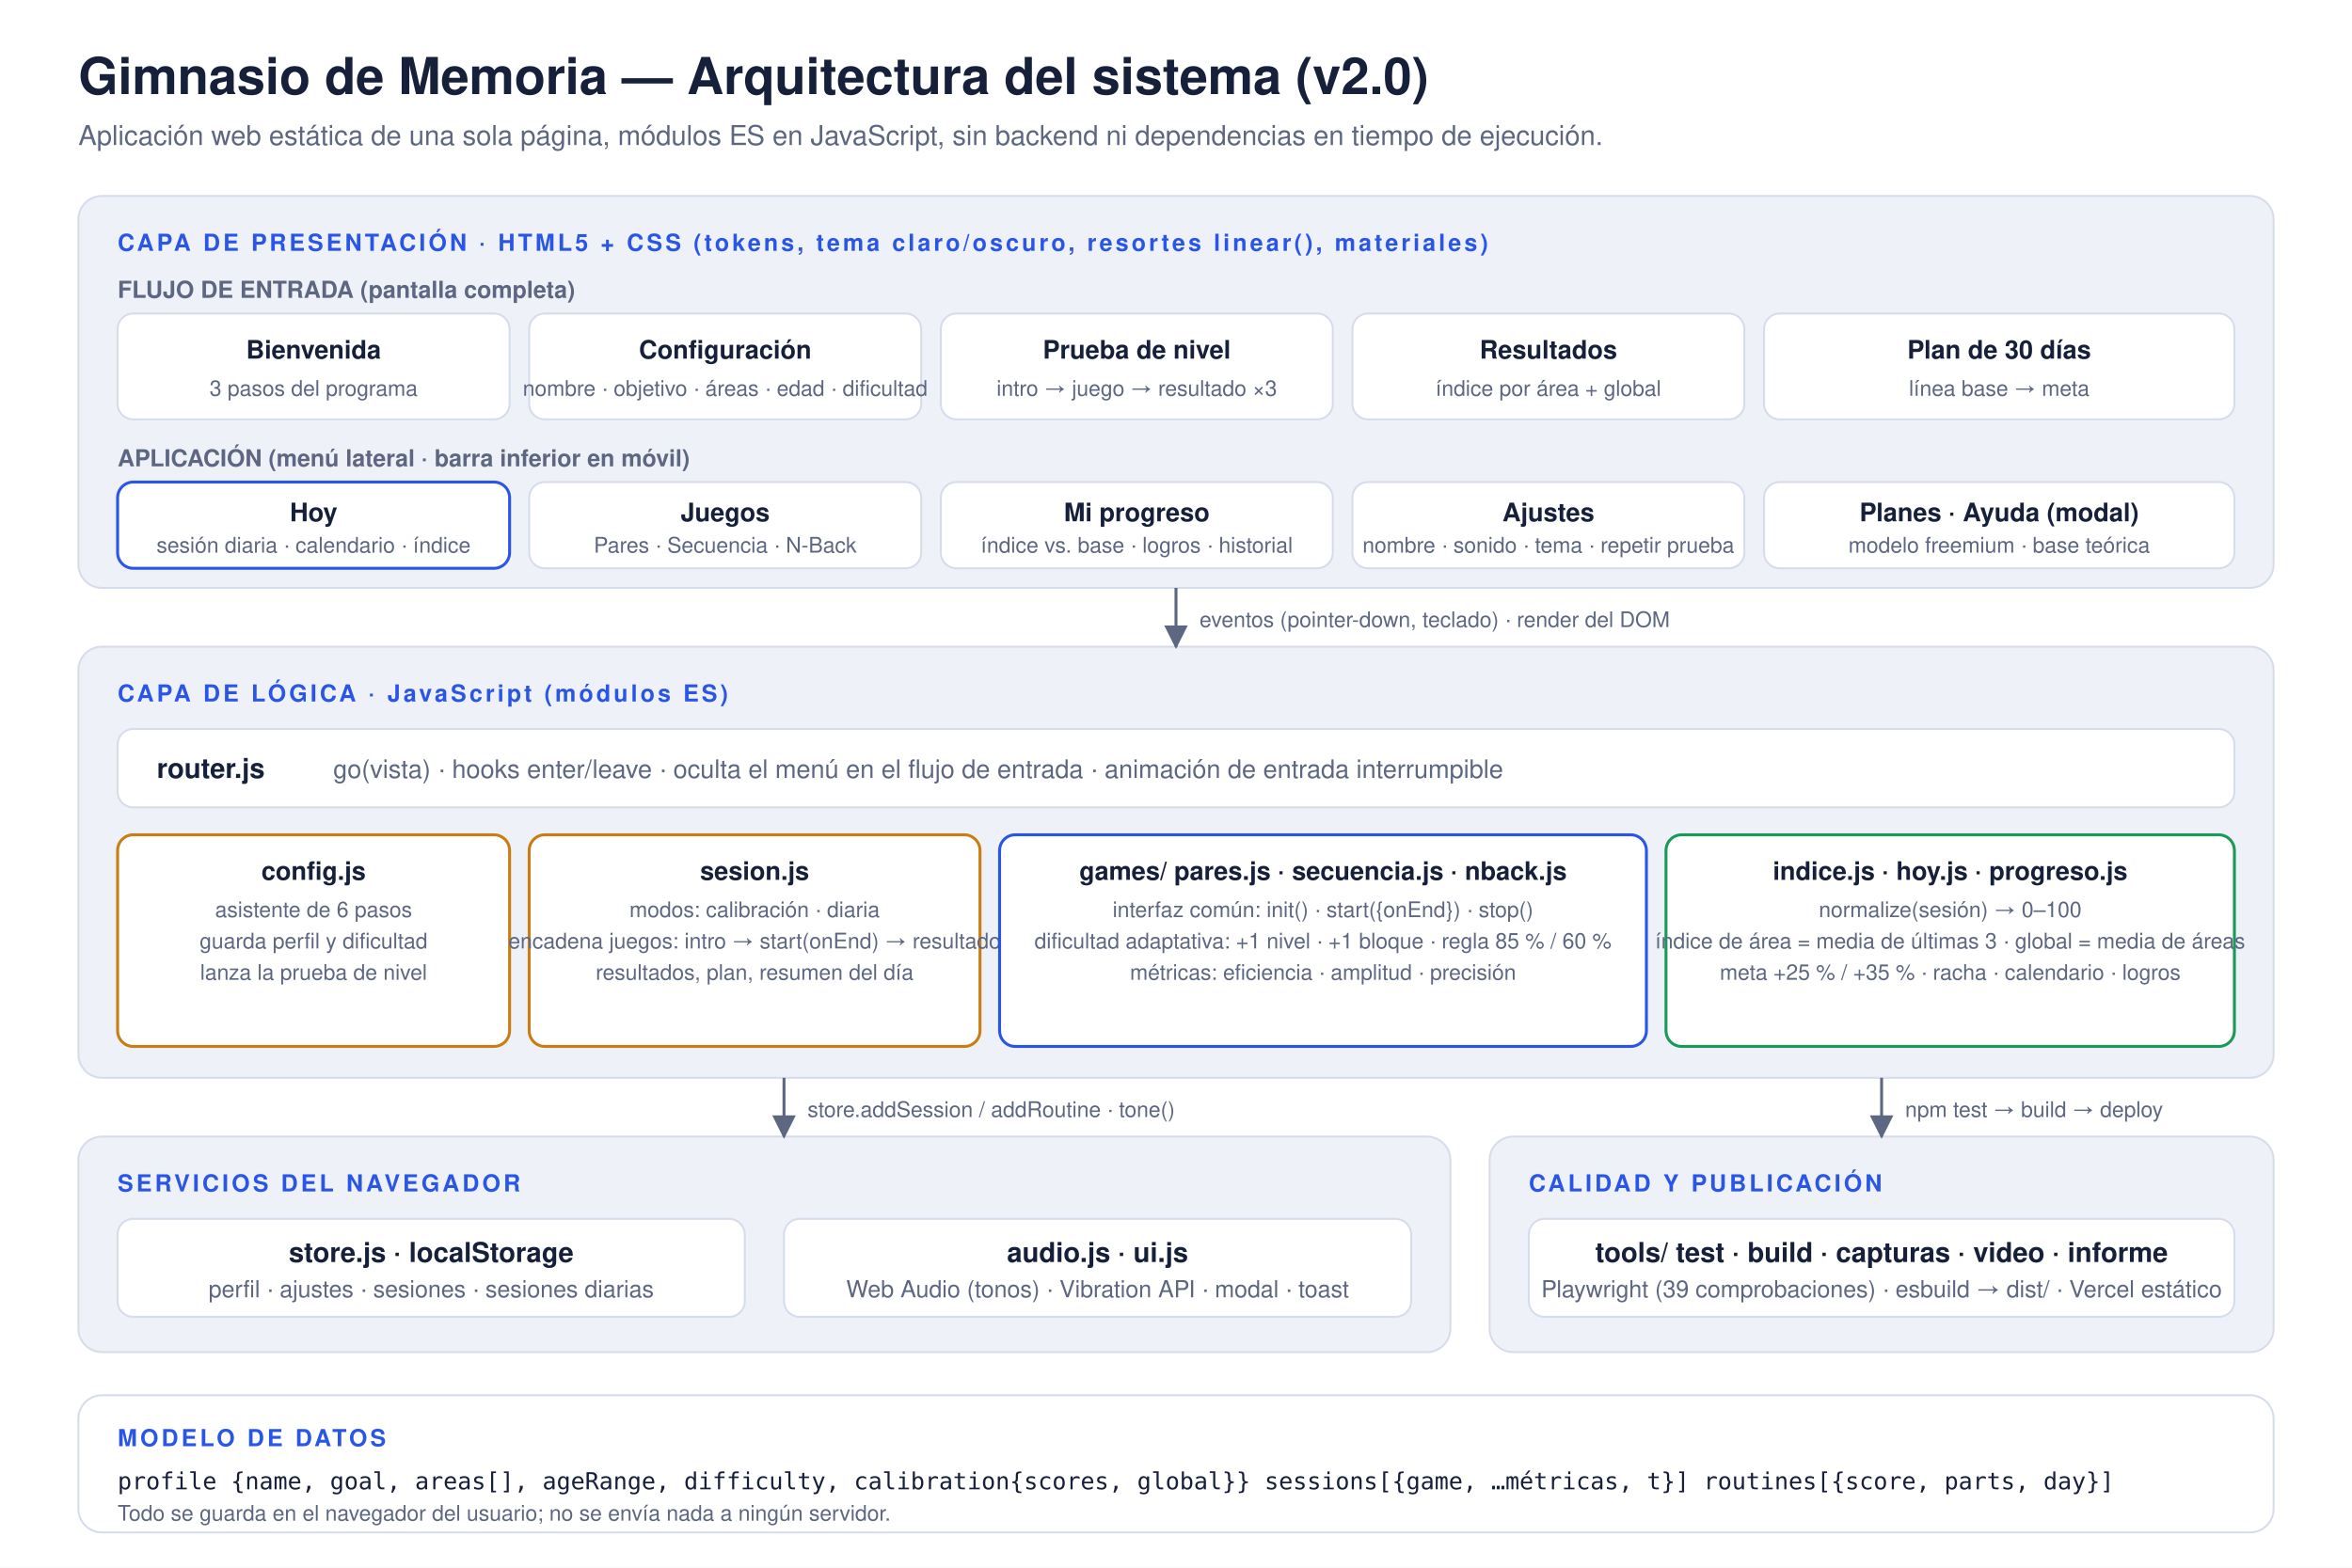
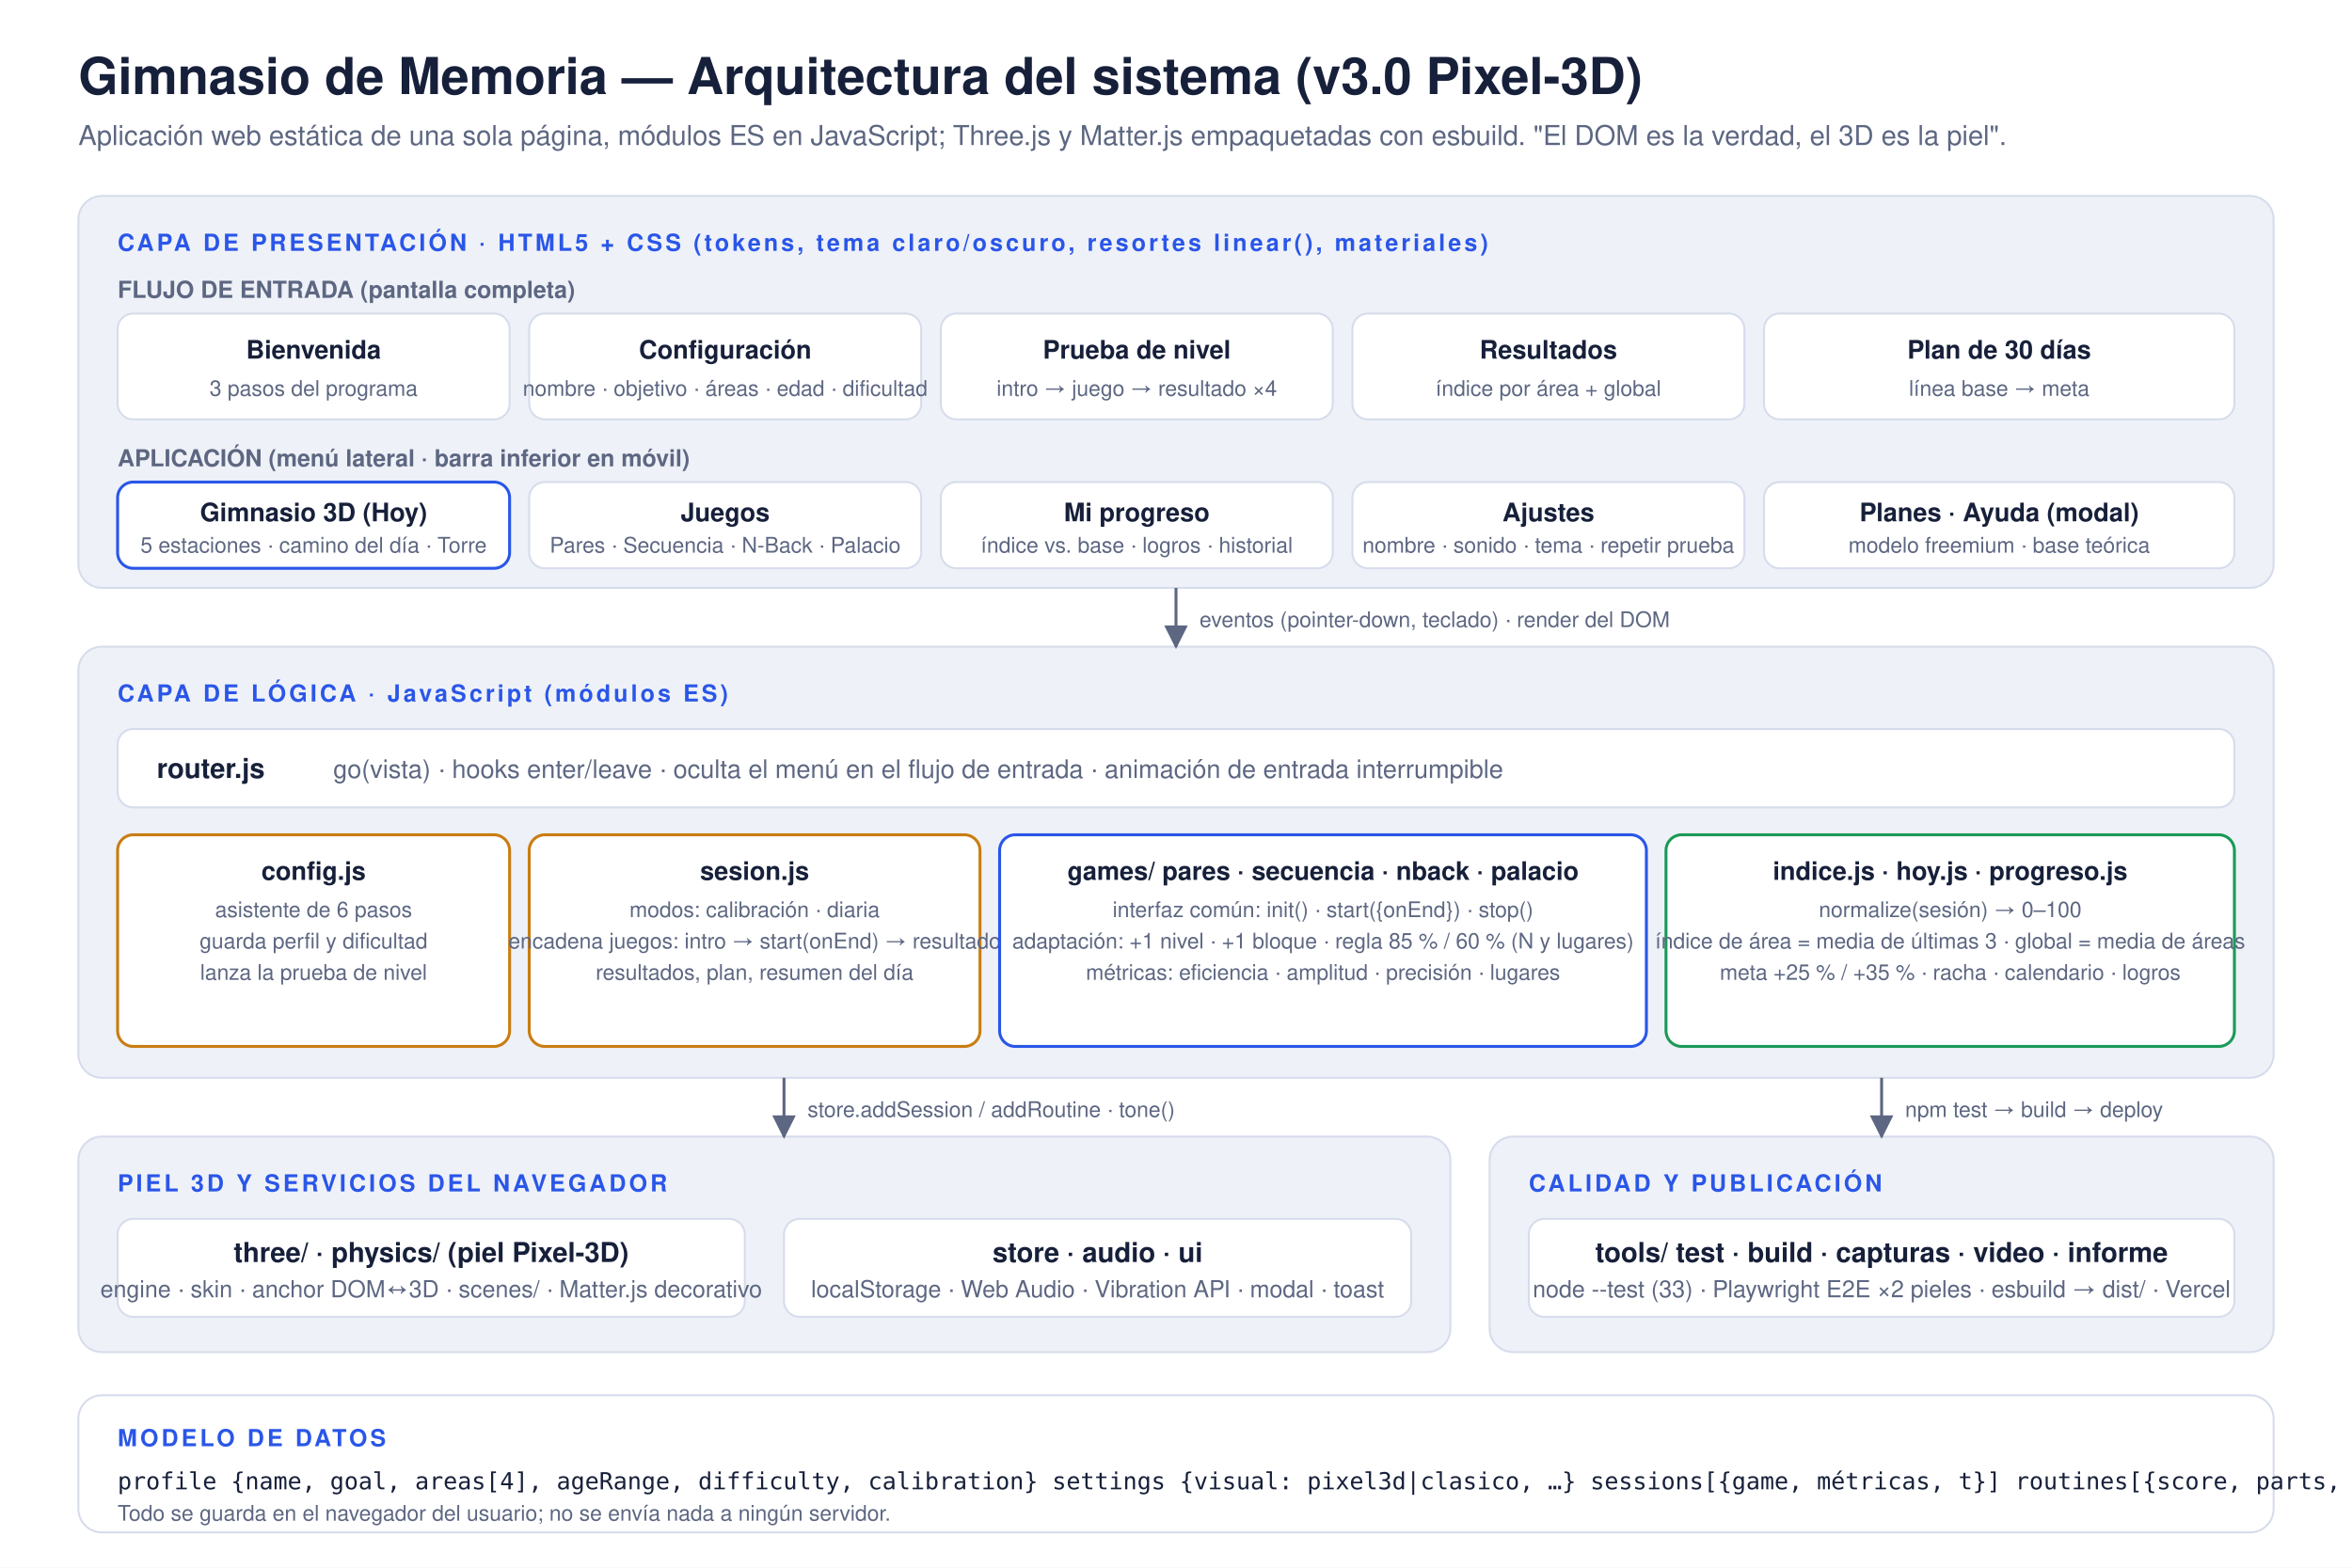
<svg xmlns="http://www.w3.org/2000/svg" viewBox="0 0 1200 800" width="1200" height="800" font-family="Segoe UI, Helvetica, Arial, sans-serif">
  <defs>
    <marker id="a" viewBox="0 0 10 10" refX="9" refY="5" markerWidth="8" markerHeight="8" orient="auto">
      <path d="M0 0L10 5L0 10z" fill="#5d6782" />
    </marker>
  </defs>
  <rect width="1200" height="800" fill="#ffffff" />
-   <text x="40" y="48" font-size="26" font-weight="700" fill="#17203a">Gimnasio de Memoria — Arquitectura del sistema (v2.0)</text>
-   <text x="40" y="74" font-size="14" fill="#5d6782">Aplicación web estática de una sola página, módulos ES en JavaScript, sin backend ni dependencias en tiempo de ejecución.</text>
+   <text x="40" y="48" font-size="26" font-weight="700" fill="#17203a">Gimnasio de Memoria — Arquitectura del sistema (v3.0 Pixel-3D)</text>
+   <text x="40" y="74" font-size="14" fill="#5d6782">Aplicación web estática de una sola página, módulos ES en JavaScript; Three.js y Matter.js empaquetadas con esbuild. "El DOM es la verdad, el 3D es la piel".</text>
  <rect x="40" y="100" width="1120" height="200" rx="12" fill="#eef1f7" stroke="#d6dceb" />
  <text x="60" y="128" font-size="12" font-weight="700" fill="#2a56e8" letter-spacing="1.5">CAPA DE PRESENTACIÓN · HTML5 + CSS (tokens, tema claro/oscuro, resortes linear(), materiales)</text>
  <text x="60" y="152" font-size="12" font-weight="700" fill="#5d6782">FLUJO DE ENTRADA (pantalla completa)</text>
  <g font-size="13" font-weight="700" fill="#17203a" text-anchor="middle">
    <rect x="60" y="160" width="200" height="54" rx="8" fill="#ffffff" stroke="#d6dceb" />
    <text x="160" y="183">Bienvenida</text>
    <text x="160" y="202" font-size="11" font-weight="400" fill="#5d6782">3 pasos del programa</text>
    <rect x="270" y="160" width="200" height="54" rx="8" fill="#ffffff" stroke="#d6dceb" />
    <text x="370" y="183">Configuración</text>
    <text x="370" y="202" font-size="11" font-weight="400" fill="#5d6782">nombre · objetivo · áreas · edad · dificultad</text>
    <rect x="480" y="160" width="200" height="54" rx="8" fill="#ffffff" stroke="#d6dceb" />
    <text x="580" y="183">Prueba de nivel</text>
-     <text x="580" y="202" font-size="11" font-weight="400" fill="#5d6782">intro → juego → resultado ×3</text>
+     <text x="580" y="202" font-size="11" font-weight="400" fill="#5d6782">intro → juego → resultado ×4</text>
    <rect x="690" y="160" width="200" height="54" rx="8" fill="#ffffff" stroke="#d6dceb" />
    <text x="790" y="183">Resultados</text>
    <text x="790" y="202" font-size="11" font-weight="400" fill="#5d6782">índice por área + global</text>
    <rect x="900" y="160" width="240" height="54" rx="8" fill="#ffffff" stroke="#d6dceb" />
    <text x="1020" y="183">Plan de 30 días</text>
    <text x="1020" y="202" font-size="11" font-weight="400" fill="#5d6782">línea base → meta</text>
  </g>
  <text x="60" y="238" font-size="12" font-weight="700" fill="#5d6782">APLICACIÓN (menú lateral · barra inferior en móvil)</text>
  <g font-size="13" font-weight="700" fill="#17203a" text-anchor="middle">
    <rect x="60" y="246" width="200" height="44" rx="8" fill="#ffffff" stroke="#2a56e8" stroke-width="1.5" />
-     <text x="160" y="266">Hoy</text>
-     <text x="160" y="282" font-size="11" font-weight="400" fill="#5d6782">sesión diaria · calendario · índice</text>
+     <text x="160" y="266">Gimnasio 3D (Hoy)</text>
+     <text x="160" y="282" font-size="11" font-weight="400" fill="#5d6782">5 estaciones · camino del día · Torre</text>
    <rect x="270" y="246" width="200" height="44" rx="8" fill="#ffffff" stroke="#d6dceb" />
    <text x="370" y="266">Juegos</text>
-     <text x="370" y="282" font-size="11" font-weight="400" fill="#5d6782">Pares · Secuencia · N-Back</text>
+     <text x="370" y="282" font-size="11" font-weight="400" fill="#5d6782">Pares · Secuencia · N-Back · Palacio</text>
    <rect x="480" y="246" width="200" height="44" rx="8" fill="#ffffff" stroke="#d6dceb" />
    <text x="580" y="266">Mi progreso</text>
    <text x="580" y="282" font-size="11" font-weight="400" fill="#5d6782">índice vs. base · logros · historial</text>
    <rect x="690" y="246" width="200" height="44" rx="8" fill="#ffffff" stroke="#d6dceb" />
    <text x="790" y="266">Ajustes</text>
    <text x="790" y="282" font-size="11" font-weight="400" fill="#5d6782">nombre · sonido · tema · repetir prueba</text>
    <rect x="900" y="246" width="240" height="44" rx="8" fill="#ffffff" stroke="#d6dceb" />
    <text x="1020" y="266">Planes · Ayuda (modal)</text>
    <text x="1020" y="282" font-size="11" font-weight="400" fill="#5d6782">modelo freemium · base teórica</text>
  </g>
  <rect x="40" y="330" width="1120" height="220" rx="12" fill="#eef1f7" stroke="#d6dceb" />
  <text x="60" y="358" font-size="12" font-weight="700" fill="#2a56e8" letter-spacing="1.5">CAPA DE LÓGICA · JavaScript (módulos ES)</text>
  <rect x="60" y="372" width="1080" height="40" rx="8" fill="#ffffff" stroke="#d6dceb" />
  <text x="80" y="397" font-size="14" font-weight="700" fill="#17203a">router.js</text>
  <text x="170" y="397" font-size="13" fill="#5d6782">go(vista) · hooks enter/leave · oculta el menú en el flujo de entrada · animación de entrada interrumpible</text>
  <g font-size="13" font-weight="700" fill="#17203a" text-anchor="middle">
    <rect x="60" y="426" width="200" height="108" rx="8" fill="#ffffff" stroke="#c97d12" stroke-width="1.5" />
    <text x="160" y="449">config.js</text>
    <text x="160" y="468" font-size="11" font-weight="400" fill="#5d6782">asistente de 6 pasos</text>
    <text x="160" y="484" font-size="11" font-weight="400" fill="#5d6782">guarda perfil y dificultad</text>
    <text x="160" y="500" font-size="11" font-weight="400" fill="#5d6782">lanza la prueba de nivel</text>
    <rect x="270" y="426" width="230" height="108" rx="8" fill="#ffffff" stroke="#c97d12" stroke-width="1.5" />
    <text x="385" y="449">sesion.js</text>
    <text x="385" y="468" font-size="11" font-weight="400" fill="#5d6782">modos: calibración · diaria</text>
    <text x="385" y="484" font-size="11" font-weight="400" fill="#5d6782">encadena juegos: intro → start(onEnd) → resultado</text>
    <text x="385" y="500" font-size="11" font-weight="400" fill="#5d6782">resultados, plan, resumen del día</text>
    <rect x="510" y="426" width="330" height="108" rx="8" fill="#ffffff" stroke="#2a56e8" stroke-width="1.5" />
-     <text x="675" y="449">games/ pares.js · secuencia.js · nback.js</text>
+     <text x="675" y="449">games/ pares · secuencia · nback · palacio</text>
    <text x="675" y="468" font-size="11" font-weight="400" fill="#5d6782">interfaz común: init() · start({onEnd}) · stop()</text>
-     <text x="675" y="484" font-size="11" font-weight="400" fill="#5d6782">dificultad adaptativa: +1 nivel · +1 bloque · regla 85 % / 60 %</text>
-     <text x="675" y="500" font-size="11" font-weight="400" fill="#5d6782">métricas: eficiencia · amplitud · precisión</text>
+     <text x="675" y="484" font-size="11" font-weight="400" fill="#5d6782">adaptación: +1 nivel · +1 bloque · regla 85 % / 60 % (N y lugares)</text>
+     <text x="675" y="500" font-size="11" font-weight="400" fill="#5d6782">métricas: eficiencia · amplitud · precisión · lugares</text>
    <rect x="850" y="426" width="290" height="108" rx="8" fill="#ffffff" stroke="#1a9a57" stroke-width="1.5" />
    <text x="995" y="449">indice.js · hoy.js · progreso.js</text>
    <text x="995" y="468" font-size="11" font-weight="400" fill="#5d6782">normalize(sesión) → 0–100</text>
    <text x="995" y="484" font-size="11" font-weight="400" fill="#5d6782">índice de área = media de últimas 3 · global = media de áreas</text>
    <text x="995" y="500" font-size="11" font-weight="400" fill="#5d6782">meta +25 % / +35 % · racha · calendario · logros</text>
  </g>
  <rect x="40" y="580" width="700" height="110" rx="12" fill="#eef1f7" stroke="#d6dceb" />
-   <text x="60" y="608" font-size="12" font-weight="700" fill="#2a56e8" letter-spacing="1.5">SERVICIOS DEL NAVEGADOR</text>
+   <text x="60" y="608" font-size="12" font-weight="700" fill="#2a56e8" letter-spacing="1.5">PIEL 3D Y SERVICIOS DEL NAVEGADOR</text>
  <g font-size="14" font-weight="700" fill="#17203a" text-anchor="middle">
    <rect x="60" y="622" width="320" height="50" rx="8" fill="#ffffff" stroke="#d6dceb" />
-     <text x="220" y="644">store.js · localStorage</text>
-     <text x="220" y="662" font-size="12" font-weight="400" fill="#5d6782">perfil · ajustes · sesiones · sesiones diarias</text>
+     <text x="220" y="644">three/ · physics/ (piel Pixel-3D)</text>
+     <text x="220" y="662" font-size="12" font-weight="400" fill="#5d6782">engine · skin · anchor DOM↔3D · scenes/ · Matter.js decorativo</text>
    <rect x="400" y="622" width="320" height="50" rx="8" fill="#ffffff" stroke="#d6dceb" />
-     <text x="560" y="644">audio.js · ui.js</text>
-     <text x="560" y="662" font-size="12" font-weight="400" fill="#5d6782">Web Audio (tonos) · Vibration API · modal · toast</text>
+     <text x="560" y="644">store · audio · ui</text>
+     <text x="560" y="662" font-size="12" font-weight="400" fill="#5d6782">localStorage · Web Audio · Vibration API · modal · toast</text>
  </g>
  <rect x="760" y="580" width="400" height="110" rx="12" fill="#eef1f7" stroke="#d6dceb" />
  <text x="780" y="608" font-size="12" font-weight="700" fill="#2a56e8" letter-spacing="1.5">CALIDAD Y PUBLICACIÓN</text>
  <rect x="780" y="622" width="360" height="50" rx="8" fill="#ffffff" stroke="#d6dceb" />
  <text x="960" y="644" font-size="14" font-weight="700" fill="#17203a" text-anchor="middle">tools/ test · build · capturas · video · informe</text>
-   <text x="960" y="662" font-size="12" fill="#5d6782" text-anchor="middle">Playwright (39 comprobaciones) · esbuild → dist/ · Vercel estático</text>
+   <text x="960" y="662" font-size="12" fill="#5d6782" text-anchor="middle">node --test (33) · Playwright E2E ×2 pieles · esbuild → dist/ · Vercel</text>
  <g stroke="#5d6782" stroke-width="1.5" fill="none" marker-end="url(#a)">
    <path d="M600 300 V330" />
    <path d="M400 550 V580" />
    <path d="M960 550 V580" />
  </g>
  <text x="612" y="320" font-size="11" font-weight="400" fill="#5d6782">eventos (pointer-down, teclado) · render del DOM</text>
  <text x="412" y="570" font-size="11" font-weight="400" fill="#5d6782">store.addSession / addRoutine · tone()</text>
  <text x="972" y="570" font-size="11" font-weight="400" fill="#5d6782">npm test → build → deploy</text>
  <rect x="40" y="712" width="1120" height="70" rx="12" fill="#ffffff" stroke="#d6dceb" />
  <text x="60" y="738" font-size="12" font-weight="700" fill="#2a56e8" letter-spacing="1.5">MODELO DE DATOS</text>
-   <text x="60" y="760" font-size="12" fill="#17203a" font-family="Consolas, Menlo, monospace">profile {name, goal, areas[], ageRange, difficulty, calibration{scores, global}}   sessions[{game, …métricas, t}]   routines[{score, parts, day}]</text>
+   <text x="60" y="760" font-size="12" fill="#17203a" font-family="Consolas, Menlo, monospace">profile {name, goal, areas[4], ageRange, difficulty, calibration}   settings {visual: pixel3d|clasico, …}   sessions[{game, métricas, t}]   routines[{score, parts, day}]</text>
  <text x="60" y="776" font-size="11" font-weight="400" fill="#5d6782">Todo se guarda en el navegador del usuario; no se envía nada a ningún servidor.</text>
</svg>
